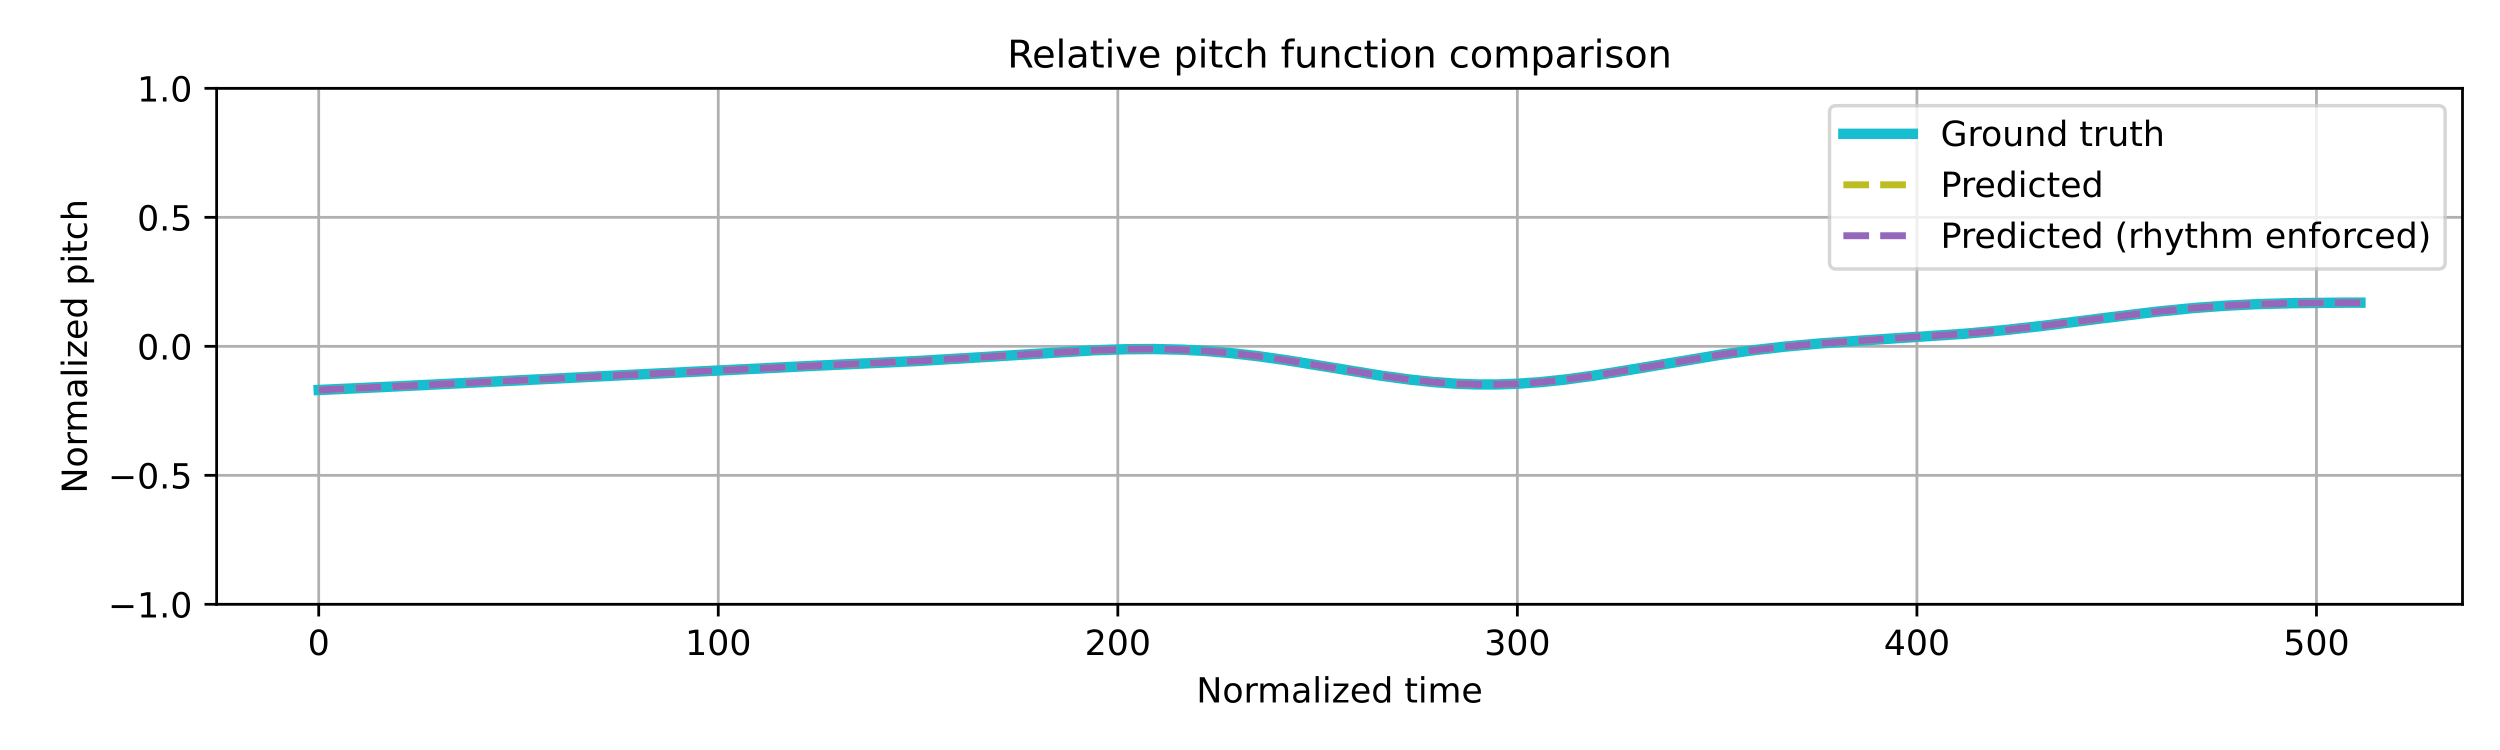
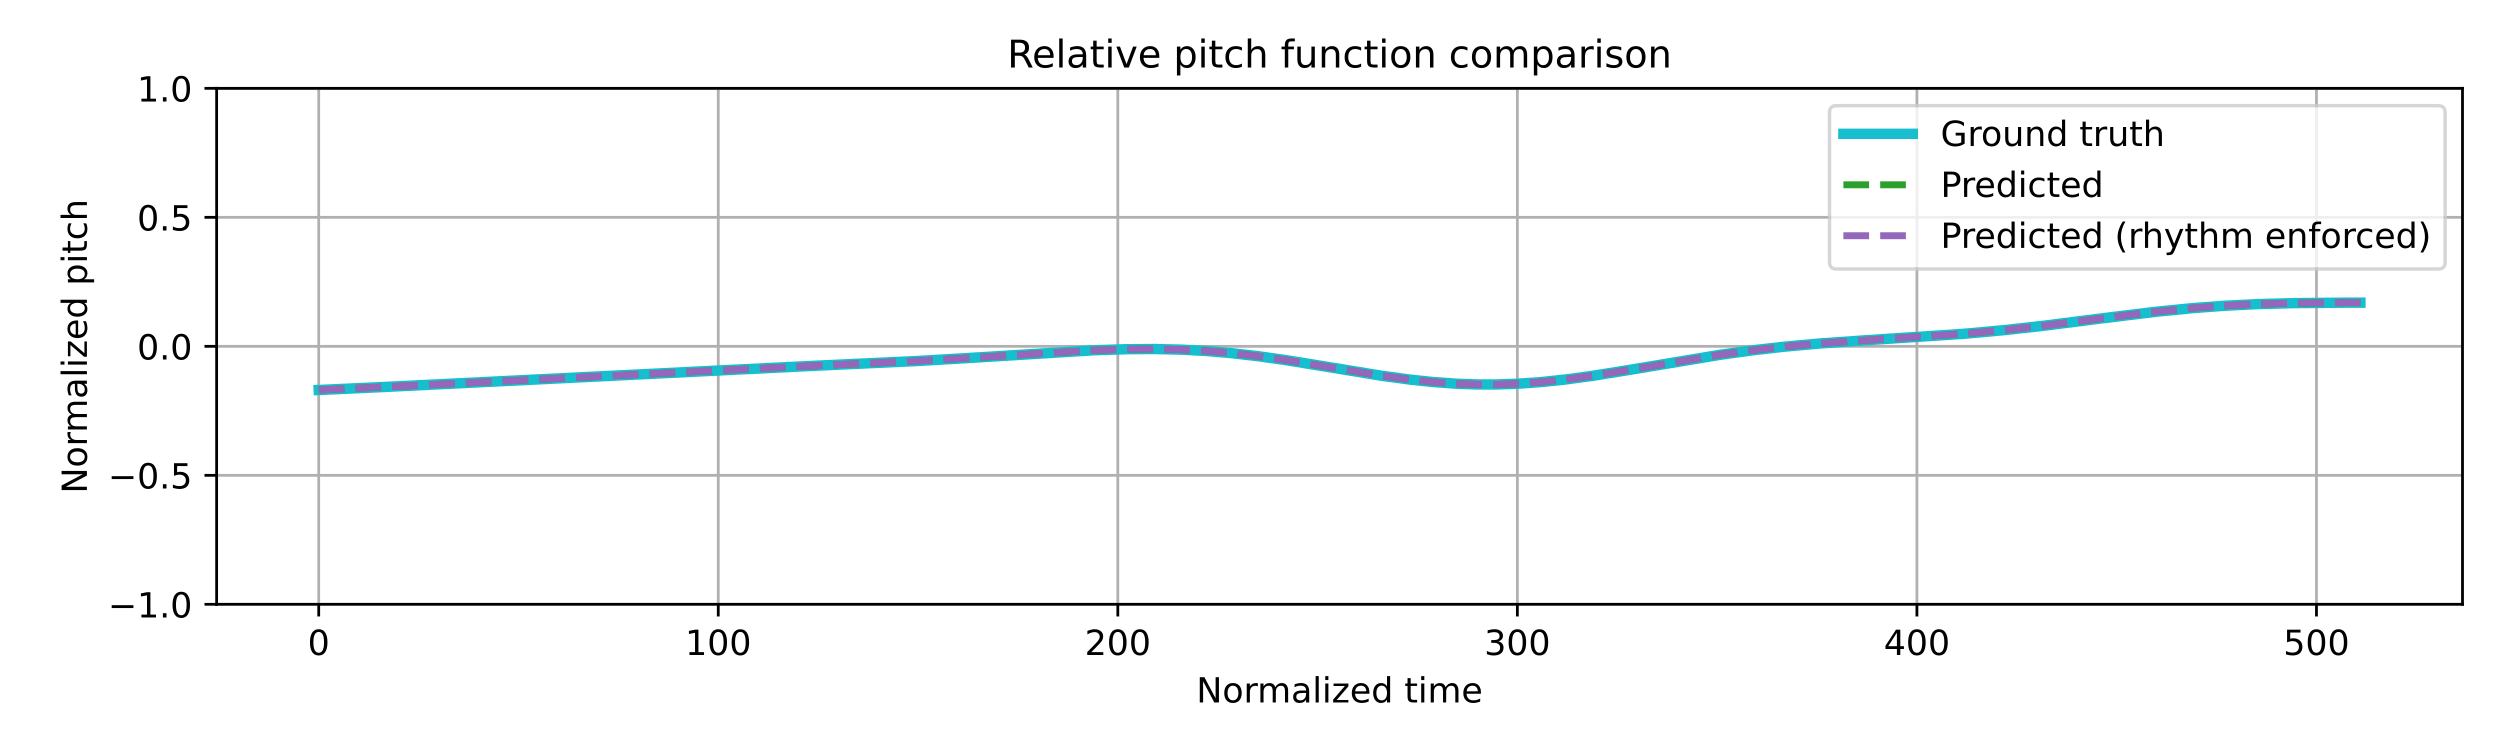
<svg xmlns="http://www.w3.org/2000/svg" xmlns:xlink="http://www.w3.org/1999/xlink" width="720pt" height="216pt" viewBox="0 0 720 216" version="1.1">
  <defs>
    <style type="text/css">*{stroke-linejoin: round; stroke-linecap: butt}</style>
  </defs>
  <g id="figure_1">
    <g id="patch_1">
      <path d="M 0 216  L 720 216  L 720 0  L 0 0  z " style="fill: #ffffff" />
    </g>
    <g id="axes_1">
      <g id="patch_2">
        <path d="M 62.39 174.04  L 709.2 174.04  L 709.2 25.44  L 62.39 25.44  z " style="fill: #ffffff" />
      </g>
      <g id="matplotlib.axis_1">
        <g id="xtick_1">
          <g id="line2d_1">
-             <path d="M 91.79 174.04  L 91.79 25.44  " clip-path="url(#p60a494b800)" style="fill: none; stroke: #b0b0b0; stroke-width: 0.8; stroke-linecap: square" />
+             <path d="M 91.79 174.04  L 91.79 25.44  " clip-path="url(#p3f5e1db280)" style="fill: none; stroke: #b0b0b0; stroke-width: 0.8; stroke-linecap: square" />
          </g>
          <g id="line2d_2">
            <defs>
-               <path id="meb629c70c3" d="M 0 0  L 0 3.5  " style="stroke: #000000; stroke-width: 0.8" />
-             </defs>
-             <g>
-               <use xlink:href="#meb629c70c3" x="91.79" y="174.04" style="stroke: #000000; stroke-width: 0.8" />
+               <path id="mda4a60f6e6" d="M 0 0  L 0 3.5  " style="stroke: #000000; stroke-width: 0.8" />
+             </defs>
+             <g>
+               <use xlink:href="#mda4a60f6e6" x="91.79" y="174.04" style="stroke: #000000; stroke-width: 0.8" />
            </g>
          </g>
          <g id="text_1">
            <g transform="translate(88.60921 188.6384) scale(0.1 -0.1)">
              <defs>
                <path id="DejaVuSans-30" d="M 2034 4250  Q 1547 4250 1301 3770  Q 1056 3291 1056 2328  Q 1056 1369 1301 889  Q 1547 409 2034 409  Q 2525 409 2770 889  Q 3016 1369 3016 2328  Q 3016 3291 2770 3770  Q 2525 4250 2034 4250  z M 2034 4750  Q 2819 4750 3233 4129  Q 3647 3509 3647 2328  Q 3647 1150 3233 529  Q 2819 -91 2034 -91  Q 1250 -91 836 529  Q 422 1150 422 2328  Q 422 3509 836 4129  Q 1250 4750 2034 4750  z " transform="scale(0.015625)" />
              </defs>
              <use xlink:href="#DejaVuSans-30" />
            </g>
          </g>
        </g>
        <g id="xtick_2">
          <g id="line2d_3">
-             <path d="M 206.861 174.04  L 206.861 25.44  " clip-path="url(#p60a494b800)" style="fill: none; stroke: #b0b0b0; stroke-width: 0.8; stroke-linecap: square" />
+             <path d="M 206.861 174.04  L 206.861 25.44  " clip-path="url(#p3f5e1db280)" style="fill: none; stroke: #b0b0b0; stroke-width: 0.8; stroke-linecap: square" />
          </g>
          <g id="line2d_4">
            <g>
-               <use xlink:href="#meb629c70c3" x="206.861" y="174.04" style="stroke: #000000; stroke-width: 0.8" />
+               <use xlink:href="#mda4a60f6e6" x="206.861" y="174.04" style="stroke: #000000; stroke-width: 0.8" />
            </g>
          </g>
          <g id="text_2">
            <g transform="translate(197.317 188.6384) scale(0.1 -0.1)">
              <defs>
                <path id="DejaVuSans-31" d="M 794 531  L 1825 531  L 1825 4091  L 703 3866  L 703 4441  L 1819 4666  L 2450 4666  L 2450 531  L 3481 531  L 3481 0  L 794 0  L 794 531  z " transform="scale(0.015625)" />
              </defs>
              <use xlink:href="#DejaVuSans-31" />
              <use xlink:href="#DejaVuSans-30" transform="translate(63.62305 0)" />
              <use xlink:href="#DejaVuSans-30" transform="translate(127.2461 0)" />
            </g>
          </g>
        </g>
        <g id="xtick_3">
          <g id="line2d_5">
-             <path d="M 321.931 174.04  L 321.931 25.44  " clip-path="url(#p60a494b800)" style="fill: none; stroke: #b0b0b0; stroke-width: 0.8; stroke-linecap: square" />
+             <path d="M 321.931 174.04  L 321.931 25.44  " clip-path="url(#p3f5e1db280)" style="fill: none; stroke: #b0b0b0; stroke-width: 0.8; stroke-linecap: square" />
          </g>
          <g id="line2d_6">
            <g>
-               <use xlink:href="#meb629c70c3" x="321.931" y="174.04" style="stroke: #000000; stroke-width: 0.8" />
+               <use xlink:href="#mda4a60f6e6" x="321.931" y="174.04" style="stroke: #000000; stroke-width: 0.8" />
            </g>
          </g>
          <g id="text_3">
            <g transform="translate(312.3872 188.6384) scale(0.1 -0.1)">
              <defs>
                <path id="DejaVuSans-32" d="M 1228 531  L 3431 531  L 3431 0  L 469 0  L 469 531  Q 828 903 1448 1529  Q 2069 2156 2228 2338  Q 2531 2678 2651 2914  Q 2772 3150 2772 3378  Q 2772 3750 2511 3984  Q 2250 4219 1831 4219  Q 1534 4219 1204 4116  Q 875 4013 500 3803  L 500 4441  Q 881 4594 1212 4672  Q 1544 4750 1819 4750  Q 2544 4750 2975 4387  Q 3406 4025 3406 3419  Q 3406 3131 3298 2873  Q 3191 2616 2906 2266  Q 2828 2175 2409 1742  Q 1991 1309 1228 531  z " transform="scale(0.015625)" />
              </defs>
              <use xlink:href="#DejaVuSans-32" />
              <use xlink:href="#DejaVuSans-30" transform="translate(63.62305 0)" />
              <use xlink:href="#DejaVuSans-30" transform="translate(127.2461 0)" />
            </g>
          </g>
        </g>
        <g id="xtick_4">
          <g id="line2d_7">
-             <path d="M 437.001 174.04  L 437.001 25.44  " clip-path="url(#p60a494b800)" style="fill: none; stroke: #b0b0b0; stroke-width: 0.8; stroke-linecap: square" />
+             <path d="M 437.001 174.04  L 437.001 25.44  " clip-path="url(#p3f5e1db280)" style="fill: none; stroke: #b0b0b0; stroke-width: 0.8; stroke-linecap: square" />
          </g>
          <g id="line2d_8">
            <g>
-               <use xlink:href="#meb629c70c3" x="437.001" y="174.04" style="stroke: #000000; stroke-width: 0.8" />
+               <use xlink:href="#mda4a60f6e6" x="437.001" y="174.04" style="stroke: #000000; stroke-width: 0.8" />
            </g>
          </g>
          <g id="text_4">
            <g transform="translate(427.4575 188.6384) scale(0.1 -0.1)">
              <defs>
                <path id="DejaVuSans-33" d="M 2597 2516  Q 3050 2419 3304 2112  Q 3559 1806 3559 1356  Q 3559 666 3084 287  Q 2609 -91 1734 -91  Q 1441 -91 1130 -33  Q 819 25 488 141  L 488 750  Q 750 597 1062 519  Q 1375 441 1716 441  Q 2309 441 2620 675  Q 2931 909 2931 1356  Q 2931 1769 2642 2001  Q 2353 2234 1838 2234  L 1294 2234  L 1294 2753  L 1863 2753  Q 2328 2753 2575 2939  Q 2822 3125 2822 3475  Q 2822 3834 2567 4026  Q 2313 4219 1838 4219  Q 1578 4219 1281 4162  Q 984 4106 628 3988  L 628 4550  Q 988 4650 1302 4700  Q 1616 4750 1894 4750  Q 2613 4750 3031 4423  Q 3450 4097 3450 3541  Q 3450 3153 3228 2886  Q 3006 2619 2597 2516  z " transform="scale(0.015625)" />
              </defs>
              <use xlink:href="#DejaVuSans-33" />
              <use xlink:href="#DejaVuSans-30" transform="translate(63.62305 0)" />
              <use xlink:href="#DejaVuSans-30" transform="translate(127.2461 0)" />
            </g>
          </g>
        </g>
        <g id="xtick_5">
          <g id="line2d_9">
-             <path d="M 552.072 174.04  L 552.072 25.44  " clip-path="url(#p60a494b800)" style="fill: none; stroke: #b0b0b0; stroke-width: 0.8; stroke-linecap: square" />
+             <path d="M 552.072 174.04  L 552.072 25.44  " clip-path="url(#p3f5e1db280)" style="fill: none; stroke: #b0b0b0; stroke-width: 0.8; stroke-linecap: square" />
          </g>
          <g id="line2d_10">
            <g>
-               <use xlink:href="#meb629c70c3" x="552.072" y="174.04" style="stroke: #000000; stroke-width: 0.8" />
+               <use xlink:href="#mda4a60f6e6" x="552.072" y="174.04" style="stroke: #000000; stroke-width: 0.8" />
            </g>
          </g>
          <g id="text_5">
            <g transform="translate(542.5278 188.6384) scale(0.1 -0.1)">
              <defs>
                <path id="DejaVuSans-34" d="M 2419 4116  L 825 1625  L 2419 1625  L 2419 4116  z M 2253 4666  L 3047 4666  L 3047 1625  L 3713 1625  L 3713 1100  L 3047 1100  L 3047 0  L 2419 0  L 2419 1100  L 313 1100  L 313 1709  L 2253 4666  z " transform="scale(0.015625)" />
              </defs>
              <use xlink:href="#DejaVuSans-34" />
              <use xlink:href="#DejaVuSans-30" transform="translate(63.62305 0)" />
              <use xlink:href="#DejaVuSans-30" transform="translate(127.2461 0)" />
            </g>
          </g>
        </g>
        <g id="xtick_6">
          <g id="line2d_11">
-             <path d="M 667.142 174.04  L 667.142 25.44  " clip-path="url(#p60a494b800)" style="fill: none; stroke: #b0b0b0; stroke-width: 0.8; stroke-linecap: square" />
+             <path d="M 667.142 174.04  L 667.142 25.44  " clip-path="url(#p3f5e1db280)" style="fill: none; stroke: #b0b0b0; stroke-width: 0.8; stroke-linecap: square" />
          </g>
          <g id="line2d_12">
            <g>
-               <use xlink:href="#meb629c70c3" x="667.142" y="174.04" style="stroke: #000000; stroke-width: 0.8" />
+               <use xlink:href="#mda4a60f6e6" x="667.142" y="174.04" style="stroke: #000000; stroke-width: 0.8" />
            </g>
          </g>
          <g id="text_6">
            <g transform="translate(657.5981 188.6384) scale(0.1 -0.1)">
              <defs>
                <path id="DejaVuSans-35" d="M 691 4666  L 3169 4666  L 3169 4134  L 1269 4134  L 1269 2991  Q 1406 3038 1543 3061  Q 1681 3084 1819 3084  Q 2600 3084 3056 2656  Q 3513 2228 3513 1497  Q 3513 744 3044 326  Q 2575 -91 1722 -91  Q 1428 -91 1123 -41  Q 819 9 494 109  L 494 744  Q 775 591 1075 516  Q 1375 441 1709 441  Q 2250 441 2565 725  Q 2881 1009 2881 1497  Q 2881 1984 2565 2268  Q 2250 2553 1709 2553  Q 1456 2553 1204 2497  Q 953 2441 691 2322  L 691 4666  z " transform="scale(0.015625)" />
              </defs>
              <use xlink:href="#DejaVuSans-35" />
              <use xlink:href="#DejaVuSans-30" transform="translate(63.62305 0)" />
              <use xlink:href="#DejaVuSans-30" transform="translate(127.2461 0)" />
            </g>
          </g>
        </g>
        <g id="text_7">
          <g transform="translate(344.5544 202.3166) scale(0.1 -0.1)">
            <defs>
              <path id="DejaVuSans-4e" d="M 628 4666  L 1478 4666  L 3547 763  L 3547 4666  L 4159 4666  L 4159 0  L 3309 0  L 1241 3903  L 1241 0  L 628 0  L 628 4666  z " transform="scale(0.015625)" />
              <path id="DejaVuSans-6f" d="M 1959 3097  Q 1497 3097 1228 2736  Q 959 2375 959 1747  Q 959 1119 1226 758  Q 1494 397 1959 397  Q 2419 397 2687 759  Q 2956 1122 2956 1747  Q 2956 2369 2687 2733  Q 2419 3097 1959 3097  z M 1959 3584  Q 2709 3584 3137 3096  Q 3566 2609 3566 1747  Q 3566 888 3137 398  Q 2709 -91 1959 -91  Q 1206 -91 779 398  Q 353 888 353 1747  Q 353 2609 779 3096  Q 1206 3584 1959 3584  z " transform="scale(0.015625)" />
              <path id="DejaVuSans-72" d="M 2631 2963  Q 2534 3019 2420 3045  Q 2306 3072 2169 3072  Q 1681 3072 1420 2755  Q 1159 2438 1159 1844  L 1159 0  L 581 0  L 581 3500  L 1159 3500  L 1159 2956  Q 1341 3275 1631 3429  Q 1922 3584 2338 3584  Q 2397 3584 2469 3576  Q 2541 3569 2628 3553  L 2631 2963  z " transform="scale(0.015625)" />
              <path id="DejaVuSans-6d" d="M 3328 2828  Q 3544 3216 3844 3400  Q 4144 3584 4550 3584  Q 5097 3584 5394 3201  Q 5691 2819 5691 2113  L 5691 0  L 5113 0  L 5113 2094  Q 5113 2597 4934 2840  Q 4756 3084 4391 3084  Q 3944 3084 3684 2787  Q 3425 2491 3425 1978  L 3425 0  L 2847 0  L 2847 2094  Q 2847 2600 2669 2842  Q 2491 3084 2119 3084  Q 1678 3084 1418 2786  Q 1159 2488 1159 1978  L 1159 0  L 581 0  L 581 3500  L 1159 3500  L 1159 2956  Q 1356 3278 1631 3431  Q 1906 3584 2284 3584  Q 2666 3584 2933 3390  Q 3200 3197 3328 2828  z " transform="scale(0.015625)" />
              <path id="DejaVuSans-61" d="M 2194 1759  Q 1497 1759 1228 1600  Q 959 1441 959 1056  Q 959 750 1161 570  Q 1363 391 1709 391  Q 2188 391 2477 730  Q 2766 1069 2766 1631  L 2766 1759  L 2194 1759  z M 3341 1997  L 3341 0  L 2766 0  L 2766 531  Q 2569 213 2275 61  Q 1981 -91 1556 -91  Q 1019 -91 701 211  Q 384 513 384 1019  Q 384 1609 779 1909  Q 1175 2209 1959 2209  L 2766 2209  L 2766 2266  Q 2766 2663 2505 2880  Q 2244 3097 1772 3097  Q 1472 3097 1187 3025  Q 903 2953 641 2809  L 641 3341  Q 956 3463 1253 3523  Q 1550 3584 1831 3584  Q 2591 3584 2966 3190  Q 3341 2797 3341 1997  z " transform="scale(0.015625)" />
              <path id="DejaVuSans-6c" d="M 603 4863  L 1178 4863  L 1178 0  L 603 0  L 603 4863  z " transform="scale(0.015625)" />
              <path id="DejaVuSans-69" d="M 603 3500  L 1178 3500  L 1178 0  L 603 0  L 603 3500  z M 603 4863  L 1178 4863  L 1178 4134  L 603 4134  L 603 4863  z " transform="scale(0.015625)" />
              <path id="DejaVuSans-7a" d="M 353 3500  L 3084 3500  L 3084 2975  L 922 459  L 3084 459  L 3084 0  L 275 0  L 275 525  L 2438 3041  L 353 3041  L 353 3500  z " transform="scale(0.015625)" />
              <path id="DejaVuSans-65" d="M 3597 1894  L 3597 1613  L 953 1613  Q 991 1019 1311 708  Q 1631 397 2203 397  Q 2534 397 2845 478  Q 3156 559 3463 722  L 3463 178  Q 3153 47 2828 -22  Q 2503 -91 2169 -91  Q 1331 -91 842 396  Q 353 884 353 1716  Q 353 2575 817 3079  Q 1281 3584 2069 3584  Q 2775 3584 3186 3129  Q 3597 2675 3597 1894  z M 3022 2063  Q 3016 2534 2758 2815  Q 2500 3097 2075 3097  Q 1594 3097 1305 2825  Q 1016 2553 972 2059  L 3022 2063  z " transform="scale(0.015625)" />
              <path id="DejaVuSans-64" d="M 2906 2969  L 2906 4863  L 3481 4863  L 3481 0  L 2906 0  L 2906 525  Q 2725 213 2448 61  Q 2172 -91 1784 -91  Q 1150 -91 751 415  Q 353 922 353 1747  Q 353 2572 751 3078  Q 1150 3584 1784 3584  Q 2172 3584 2448 3432  Q 2725 3281 2906 2969  z M 947 1747  Q 947 1113 1208 752  Q 1469 391 1925 391  Q 2381 391 2643 752  Q 2906 1113 2906 1747  Q 2906 2381 2643 2742  Q 2381 3103 1925 3103  Q 1469 3103 1208 2742  Q 947 2381 947 1747  z " transform="scale(0.015625)" />
              <path id="DejaVuSans-20" transform="scale(0.015625)" />
              <path id="DejaVuSans-74" d="M 1172 4494  L 1172 3500  L 2356 3500  L 2356 3053  L 1172 3053  L 1172 1153  Q 1172 725 1289 603  Q 1406 481 1766 481  L 2356 481  L 2356 0  L 1766 0  Q 1100 0 847 248  Q 594 497 594 1153  L 594 3053  L 172 3053  L 172 3500  L 594 3500  L 594 4494  L 1172 4494  z " transform="scale(0.015625)" />
            </defs>
            <use xlink:href="#DejaVuSans-4e" />
            <use xlink:href="#DejaVuSans-6f" transform="translate(74.80469 0)" />
            <use xlink:href="#DejaVuSans-72" transform="translate(135.9863 0)" />
            <use xlink:href="#DejaVuSans-6d" transform="translate(175.3496 0)" />
            <use xlink:href="#DejaVuSans-61" transform="translate(272.7617 0)" />
            <use xlink:href="#DejaVuSans-6c" transform="translate(334.041 0)" />
            <use xlink:href="#DejaVuSans-69" transform="translate(361.8242 0)" />
            <use xlink:href="#DejaVuSans-7a" transform="translate(389.6074 0)" />
            <use xlink:href="#DejaVuSans-65" transform="translate(442.0977 0)" />
            <use xlink:href="#DejaVuSans-64" transform="translate(503.6211 0)" />
            <use xlink:href="#DejaVuSans-20" transform="translate(567.0977 0)" />
            <use xlink:href="#DejaVuSans-74" transform="translate(598.8848 0)" />
            <use xlink:href="#DejaVuSans-69" transform="translate(638.0938 0)" />
            <use xlink:href="#DejaVuSans-6d" transform="translate(665.877 0)" />
            <use xlink:href="#DejaVuSans-65" transform="translate(763.2891 0)" />
          </g>
        </g>
      </g>
      <g id="matplotlib.axis_2">
        <g id="ytick_1">
          <g id="line2d_13">
-             <path d="M 62.39 174.04  L 709.2 174.04  " clip-path="url(#p60a494b800)" style="fill: none; stroke: #b0b0b0; stroke-width: 0.8; stroke-linecap: square" />
+             <path d="M 62.39 174.04  L 709.2 174.04  " clip-path="url(#p3f5e1db280)" style="fill: none; stroke: #b0b0b0; stroke-width: 0.8; stroke-linecap: square" />
          </g>
          <g id="line2d_14">
            <defs>
-               <path id="m3451cafa6b" d="M 0 0  L -3.5 0  " style="stroke: #000000; stroke-width: 0.8" />
-             </defs>
-             <g>
-               <use xlink:href="#m3451cafa6b" x="62.39" y="174.04" style="stroke: #000000; stroke-width: 0.8" />
+               <path id="m94cd88dad1" d="M 0 0  L -3.5 0  " style="stroke: #000000; stroke-width: 0.8" />
+             </defs>
+             <g>
+               <use xlink:href="#m94cd88dad1" x="62.39" y="174.04" style="stroke: #000000; stroke-width: 0.8" />
            </g>
          </g>
          <g id="text_8">
            <g transform="translate(31.10719 177.8392) scale(0.1 -0.1)">
              <defs>
                <path id="DejaVuSans-2212" d="M 678 2272  L 4684 2272  L 4684 1741  L 678 1741  L 678 2272  z " transform="scale(0.015625)" />
                <path id="DejaVuSans-2e" d="M 684 794  L 1344 794  L 1344 0  L 684 0  L 684 794  z " transform="scale(0.015625)" />
              </defs>
              <use xlink:href="#DejaVuSans-2212" />
              <use xlink:href="#DejaVuSans-31" transform="translate(83.78906 0)" />
              <use xlink:href="#DejaVuSans-2e" transform="translate(147.4121 0)" />
              <use xlink:href="#DejaVuSans-30" transform="translate(179.1992 0)" />
            </g>
          </g>
        </g>
        <g id="ytick_2">
          <g id="line2d_15">
-             <path d="M 62.39 136.89  L 709.2 136.89  " clip-path="url(#p60a494b800)" style="fill: none; stroke: #b0b0b0; stroke-width: 0.8; stroke-linecap: square" />
+             <path d="M 62.39 136.89  L 709.2 136.89  " clip-path="url(#p3f5e1db280)" style="fill: none; stroke: #b0b0b0; stroke-width: 0.8; stroke-linecap: square" />
          </g>
          <g id="line2d_16">
            <g>
-               <use xlink:href="#m3451cafa6b" x="62.39" y="136.89" style="stroke: #000000; stroke-width: 0.8" />
+               <use xlink:href="#m94cd88dad1" x="62.39" y="136.89" style="stroke: #000000; stroke-width: 0.8" />
            </g>
          </g>
          <g id="text_9">
            <g transform="translate(31.10719 140.6892) scale(0.1 -0.1)">
              <use xlink:href="#DejaVuSans-2212" />
              <use xlink:href="#DejaVuSans-30" transform="translate(83.78906 0)" />
              <use xlink:href="#DejaVuSans-2e" transform="translate(147.4121 0)" />
              <use xlink:href="#DejaVuSans-35" transform="translate(179.1992 0)" />
            </g>
          </g>
        </g>
        <g id="ytick_3">
          <g id="line2d_17">
-             <path d="M 62.39 99.74  L 709.2 99.74  " clip-path="url(#p60a494b800)" style="fill: none; stroke: #b0b0b0; stroke-width: 0.8; stroke-linecap: square" />
+             <path d="M 62.39 99.74  L 709.2 99.74  " clip-path="url(#p3f5e1db280)" style="fill: none; stroke: #b0b0b0; stroke-width: 0.8; stroke-linecap: square" />
          </g>
          <g id="line2d_18">
            <g>
-               <use xlink:href="#m3451cafa6b" x="62.39" y="99.74" style="stroke: #000000; stroke-width: 0.8" />
+               <use xlink:href="#m94cd88dad1" x="62.39" y="99.74" style="stroke: #000000; stroke-width: 0.8" />
            </g>
          </g>
          <g id="text_10">
            <g transform="translate(39.48687 103.5392) scale(0.1 -0.1)">
              <use xlink:href="#DejaVuSans-30" />
              <use xlink:href="#DejaVuSans-2e" transform="translate(63.62305 0)" />
              <use xlink:href="#DejaVuSans-30" transform="translate(95.41016 0)" />
            </g>
          </g>
        </g>
        <g id="ytick_4">
          <g id="line2d_19">
-             <path d="M 62.39 62.59  L 709.2 62.59  " clip-path="url(#p60a494b800)" style="fill: none; stroke: #b0b0b0; stroke-width: 0.8; stroke-linecap: square" />
+             <path d="M 62.39 62.59  L 709.2 62.59  " clip-path="url(#p3f5e1db280)" style="fill: none; stroke: #b0b0b0; stroke-width: 0.8; stroke-linecap: square" />
          </g>
          <g id="line2d_20">
            <g>
-               <use xlink:href="#m3451cafa6b" x="62.39" y="62.59" style="stroke: #000000; stroke-width: 0.8" />
+               <use xlink:href="#m94cd88dad1" x="62.39" y="62.59" style="stroke: #000000; stroke-width: 0.8" />
            </g>
          </g>
          <g id="text_11">
            <g transform="translate(39.48687 66.38922) scale(0.1 -0.1)">
              <use xlink:href="#DejaVuSans-30" />
              <use xlink:href="#DejaVuSans-2e" transform="translate(63.62305 0)" />
              <use xlink:href="#DejaVuSans-35" transform="translate(95.41016 0)" />
            </g>
          </g>
        </g>
        <g id="ytick_5">
          <g id="line2d_21">
-             <path d="M 62.39 25.44  L 709.2 25.44  " clip-path="url(#p60a494b800)" style="fill: none; stroke: #b0b0b0; stroke-width: 0.8; stroke-linecap: square" />
+             <path d="M 62.39 25.44  L 709.2 25.44  " clip-path="url(#p3f5e1db280)" style="fill: none; stroke: #b0b0b0; stroke-width: 0.8; stroke-linecap: square" />
          </g>
          <g id="line2d_22">
            <g>
-               <use xlink:href="#m3451cafa6b" x="62.39" y="25.44" style="stroke: #000000; stroke-width: 0.8" />
+               <use xlink:href="#m94cd88dad1" x="62.39" y="25.44" style="stroke: #000000; stroke-width: 0.8" />
            </g>
          </g>
          <g id="text_12">
            <g transform="translate(39.48687 29.23922) scale(0.1 -0.1)">
              <use xlink:href="#DejaVuSans-31" />
              <use xlink:href="#DejaVuSans-2e" transform="translate(63.62305 0)" />
              <use xlink:href="#DejaVuSans-30" transform="translate(95.41016 0)" />
            </g>
          </g>
        </g>
        <g id="text_13">
          <g transform="translate(25.0275 142.1259) rotate(-90) scale(0.1 -0.1)">
            <defs>
              <path id="DejaVuSans-70" d="M 1159 525  L 1159 -1331  L 581 -1331  L 581 3500  L 1159 3500  L 1159 2969  Q 1341 3281 1617 3432  Q 1894 3584 2278 3584  Q 2916 3584 3314 3078  Q 3713 2572 3713 1747  Q 3713 922 3314 415  Q 2916 -91 2278 -91  Q 1894 -91 1617 61  Q 1341 213 1159 525  z M 3116 1747  Q 3116 2381 2855 2742  Q 2594 3103 2138 3103  Q 1681 3103 1420 2742  Q 1159 2381 1159 1747  Q 1159 1113 1420 752  Q 1681 391 2138 391  Q 2594 391 2855 752  Q 3116 1113 3116 1747  z " transform="scale(0.015625)" />
              <path id="DejaVuSans-63" d="M 3122 3366  L 3122 2828  Q 2878 2963 2633 3030  Q 2388 3097 2138 3097  Q 1578 3097 1268 2742  Q 959 2388 959 1747  Q 959 1106 1268 751  Q 1578 397 2138 397  Q 2388 397 2633 464  Q 2878 531 3122 666  L 3122 134  Q 2881 22 2623 -34  Q 2366 -91 2075 -91  Q 1284 -91 818 406  Q 353 903 353 1747  Q 353 2603 823 3093  Q 1294 3584 2113 3584  Q 2378 3584 2631 3529  Q 2884 3475 3122 3366  z " transform="scale(0.015625)" />
              <path id="DejaVuSans-68" d="M 3513 2113  L 3513 0  L 2938 0  L 2938 2094  Q 2938 2591 2744 2837  Q 2550 3084 2163 3084  Q 1697 3084 1428 2787  Q 1159 2491 1159 1978  L 1159 0  L 581 0  L 581 4863  L 1159 4863  L 1159 2956  Q 1366 3272 1645 3428  Q 1925 3584 2291 3584  Q 2894 3584 3203 3211  Q 3513 2838 3513 2113  z " transform="scale(0.015625)" />
            </defs>
            <use xlink:href="#DejaVuSans-4e" />
            <use xlink:href="#DejaVuSans-6f" transform="translate(74.80469 0)" />
            <use xlink:href="#DejaVuSans-72" transform="translate(135.9863 0)" />
            <use xlink:href="#DejaVuSans-6d" transform="translate(175.3496 0)" />
            <use xlink:href="#DejaVuSans-61" transform="translate(272.7617 0)" />
            <use xlink:href="#DejaVuSans-6c" transform="translate(334.041 0)" />
            <use xlink:href="#DejaVuSans-69" transform="translate(361.8242 0)" />
            <use xlink:href="#DejaVuSans-7a" transform="translate(389.6074 0)" />
            <use xlink:href="#DejaVuSans-65" transform="translate(442.0977 0)" />
            <use xlink:href="#DejaVuSans-64" transform="translate(503.6211 0)" />
            <use xlink:href="#DejaVuSans-20" transform="translate(567.0977 0)" />
            <use xlink:href="#DejaVuSans-70" transform="translate(598.8848 0)" />
            <use xlink:href="#DejaVuSans-69" transform="translate(662.3613 0)" />
            <use xlink:href="#DejaVuSans-74" transform="translate(690.1445 0)" />
            <use xlink:href="#DejaVuSans-63" transform="translate(729.3535 0)" />
            <use xlink:href="#DejaVuSans-68" transform="translate(784.334 0)" />
          </g>
        </g>
      </g>
      <g id="line2d_23">
-         <path d="M 91.79 112.316  L 112.503 111.362  L 233.327 105.404  L 264.396 103.962  L 282.807 102.87  L 315.027 100.884  L 324.232 100.578  L 332.287 100.519  L 340.342 100.703  L 347.246 101.075  L 354.151 101.651  L 362.206 102.566  L 370.261 103.702  L 381.768 105.574  L 397.877 108.211  L 405.932 109.31  L 412.837 110.039  L 419.741 110.524  L 425.494 110.721  L 431.248 110.719  L 437.001 110.519  L 443.905 110.032  L 450.81 109.304  L 458.865 108.209  L 469.221 106.541  L 495.687 102.136  L 504.893 100.873  L 514.098 99.826  L 524.455 98.894  L 537.112 98.012  L 565.88 96.113  L 577.387 95.061  L 588.894 93.777  L 606.155 91.586  L 621.114 89.767  L 631.47 88.741  L 640.676 88.057  L 649.881 87.597  L 660.238 87.31  L 674.046 87.177  L 679.8 87.164  L 679.8 87.164  " clip-path="url(#p60a494b800)" style="fill: none; stroke: #17becf; stroke-width: 3; stroke-linecap: square" />
+         <path d="M 91.79 112.316  L 112.503 111.362  L 233.327 105.404  L 264.396 103.962  L 282.807 102.87  L 315.027 100.884  L 324.232 100.578  L 332.287 100.519  L 340.342 100.703  L 347.246 101.075  L 354.151 101.651  L 362.206 102.566  L 370.261 103.702  L 381.768 105.574  L 397.877 108.211  L 405.932 109.31  L 412.837 110.039  L 419.741 110.524  L 425.494 110.721  L 431.248 110.719  L 437.001 110.519  L 443.905 110.032  L 450.81 109.304  L 458.865 108.209  L 469.221 106.541  L 495.687 102.136  L 504.893 100.873  L 514.098 99.826  L 524.455 98.894  L 537.112 98.012  L 565.88 96.113  L 577.387 95.061  L 588.894 93.777  L 606.155 91.586  L 621.114 89.767  L 631.47 88.741  L 640.676 88.057  L 649.881 87.597  L 660.238 87.31  L 674.046 87.177  L 679.8 87.164  L 679.8 87.164  " clip-path="url(#p3f5e1db280)" style="fill: none; stroke: #17becf; stroke-width: 3; stroke-linecap: square" />
      </g>
      <g id="line2d_24">
-         <path d="M 91.79 112.316  L 112.503 111.362  L 233.327 105.404  L 264.396 103.962  L 282.807 102.87  L 315.027 100.884  L 324.232 100.578  L 332.287 100.519  L 340.342 100.703  L 347.246 101.075  L 354.151 101.651  L 362.206 102.566  L 370.261 103.702  L 381.768 105.574  L 397.877 108.211  L 405.932 109.31  L 412.837 110.039  L 419.741 110.524  L 425.494 110.721  L 431.248 110.719  L 437.001 110.519  L 443.905 110.032  L 450.81 109.304  L 458.865 108.209  L 469.221 106.541  L 495.687 102.136  L 504.893 100.873  L 514.098 99.826  L 524.455 98.894  L 537.112 98.012  L 565.88 96.113  L 577.387 95.061  L 588.894 93.777  L 606.155 91.586  L 621.114 89.767  L 631.47 88.741  L 640.676 88.057  L 649.881 87.597  L 660.238 87.31  L 674.046 87.177  L 679.8 87.164  L 679.8 87.164  " clip-path="url(#p60a494b800)" style="fill: none; stroke-dasharray: 7.4,3.2; stroke-dashoffset: 0; stroke: #bcbd22; stroke-width: 2" />
+         <path d="M 91.79 112.316  L 112.503 111.362  L 233.327 105.404  L 264.396 103.962  L 282.807 102.87  L 315.027 100.884  L 324.232 100.578  L 332.287 100.519  L 340.342 100.703  L 347.246 101.075  L 354.151 101.651  L 362.206 102.566  L 370.261 103.702  L 381.768 105.574  L 397.877 108.211  L 405.932 109.31  L 412.837 110.039  L 419.741 110.524  L 425.494 110.721  L 431.248 110.719  L 437.001 110.519  L 443.905 110.032  L 450.81 109.304  L 458.865 108.209  L 469.221 106.541  L 495.687 102.136  L 504.893 100.873  L 514.098 99.826  L 524.455 98.894  L 537.112 98.012  L 565.88 96.113  L 577.387 95.061  L 588.894 93.777  L 606.155 91.586  L 621.114 89.767  L 631.47 88.741  L 640.676 88.057  L 649.881 87.597  L 660.238 87.31  L 674.046 87.177  L 679.8 87.164  L 679.8 87.164  " clip-path="url(#p3f5e1db280)" style="fill: none; stroke-dasharray: 7.4,3.2; stroke-dashoffset: 0; stroke: #2ca02c; stroke-width: 2" />
      </g>
      <g id="line2d_25">
-         <path d="M 91.79 112.316  L 112.503 111.362  L 233.327 105.404  L 264.396 103.962  L 282.807 102.87  L 315.027 100.884  L 324.232 100.578  L 332.287 100.519  L 340.342 100.703  L 347.246 101.075  L 354.151 101.651  L 362.206 102.566  L 370.261 103.702  L 381.768 105.574  L 397.877 108.211  L 405.932 109.31  L 412.837 110.039  L 419.741 110.524  L 425.494 110.721  L 431.248 110.719  L 437.001 110.519  L 443.905 110.032  L 450.81 109.304  L 458.865 108.209  L 469.221 106.541  L 495.687 102.136  L 504.893 100.873  L 514.098 99.826  L 524.455 98.894  L 537.112 98.012  L 565.88 96.113  L 577.387 95.061  L 588.894 93.777  L 606.155 91.586  L 621.114 89.767  L 631.47 88.741  L 640.676 88.057  L 649.881 87.597  L 660.238 87.31  L 674.046 87.177  L 679.8 87.164  L 679.8 87.164  " clip-path="url(#p60a494b800)" style="fill: none; stroke-dasharray: 7.4,3.2; stroke-dashoffset: 0; stroke: #9467bd; stroke-width: 2" />
+         <path d="M 91.79 112.316  L 112.503 111.362  L 233.327 105.404  L 264.396 103.962  L 282.807 102.87  L 315.027 100.884  L 324.232 100.578  L 332.287 100.519  L 340.342 100.703  L 347.246 101.075  L 354.151 101.651  L 362.206 102.566  L 370.261 103.702  L 381.768 105.574  L 397.877 108.211  L 405.932 109.31  L 412.837 110.039  L 419.741 110.524  L 425.494 110.721  L 431.248 110.719  L 437.001 110.519  L 443.905 110.032  L 450.81 109.304  L 458.865 108.209  L 469.221 106.541  L 495.687 102.136  L 504.893 100.873  L 514.098 99.826  L 524.455 98.894  L 537.112 98.012  L 565.88 96.113  L 577.387 95.061  L 588.894 93.777  L 606.155 91.586  L 621.114 89.767  L 631.47 88.741  L 640.676 88.057  L 649.881 87.597  L 660.238 87.31  L 674.046 87.177  L 679.8 87.164  L 679.8 87.164  " clip-path="url(#p3f5e1db280)" style="fill: none; stroke-dasharray: 7.4,3.2; stroke-dashoffset: 0; stroke: #9467bd; stroke-width: 2" />
      </g>
      <g id="patch_3">
        <path d="M 62.39 174.04  L 62.39 25.44  " style="fill: none; stroke: #000000; stroke-width: 0.8; stroke-linejoin: miter; stroke-linecap: square" />
      </g>
      <g id="patch_4">
        <path d="M 709.2 174.04  L 709.2 25.44  " style="fill: none; stroke: #000000; stroke-width: 0.8; stroke-linejoin: miter; stroke-linecap: square" />
      </g>
      <g id="patch_5">
        <path d="M 62.39 174.04  L 709.2 174.04  " style="fill: none; stroke: #000000; stroke-width: 0.8; stroke-linejoin: miter; stroke-linecap: square" />
      </g>
      <g id="patch_6">
        <path d="M 62.39 25.44  L 709.2 25.44  " style="fill: none; stroke: #000000; stroke-width: 0.8; stroke-linejoin: miter; stroke-linecap: square" />
      </g>
      <g id="text_14">
        <g transform="translate(290.1045 19.44) scale(0.11 -0.11)">
          <defs>
            <path id="DejaVuSans-52" d="M 2841 2188  Q 3044 2119 3236 1894  Q 3428 1669 3622 1275  L 4263 0  L 3584 0  L 2988 1197  Q 2756 1666 2539 1819  Q 2322 1972 1947 1972  L 1259 1972  L 1259 0  L 628 0  L 628 4666  L 2053 4666  Q 2853 4666 3247 4331  Q 3641 3997 3641 3322  Q 3641 2881 3436 2590  Q 3231 2300 2841 2188  z M 1259 4147  L 1259 2491  L 2053 2491  Q 2509 2491 2742 2702  Q 2975 2913 2975 3322  Q 2975 3731 2742 3939  Q 2509 4147 2053 4147  L 1259 4147  z " transform="scale(0.015625)" />
            <path id="DejaVuSans-76" d="M 191 3500  L 800 3500  L 1894 563  L 2988 3500  L 3597 3500  L 2284 0  L 1503 0  L 191 3500  z " transform="scale(0.015625)" />
            <path id="DejaVuSans-66" d="M 2375 4863  L 2375 4384  L 1825 4384  Q 1516 4384 1395 4259  Q 1275 4134 1275 3809  L 1275 3500  L 2222 3500  L 2222 3053  L 1275 3053  L 1275 0  L 697 0  L 697 3053  L 147 3053  L 147 3500  L 697 3500  L 697 3744  Q 697 4328 969 4595  Q 1241 4863 1831 4863  L 2375 4863  z " transform="scale(0.015625)" />
            <path id="DejaVuSans-75" d="M 544 1381  L 544 3500  L 1119 3500  L 1119 1403  Q 1119 906 1312 657  Q 1506 409 1894 409  Q 2359 409 2629 706  Q 2900 1003 2900 1516  L 2900 3500  L 3475 3500  L 3475 0  L 2900 0  L 2900 538  Q 2691 219 2414 64  Q 2138 -91 1772 -91  Q 1169 -91 856 284  Q 544 659 544 1381  z M 1991 3584  L 1991 3584  z " transform="scale(0.015625)" />
            <path id="DejaVuSans-6e" d="M 3513 2113  L 3513 0  L 2938 0  L 2938 2094  Q 2938 2591 2744 2837  Q 2550 3084 2163 3084  Q 1697 3084 1428 2787  Q 1159 2491 1159 1978  L 1159 0  L 581 0  L 581 3500  L 1159 3500  L 1159 2956  Q 1366 3272 1645 3428  Q 1925 3584 2291 3584  Q 2894 3584 3203 3211  Q 3513 2838 3513 2113  z " transform="scale(0.015625)" />
            <path id="DejaVuSans-73" d="M 2834 3397  L 2834 2853  Q 2591 2978 2328 3040  Q 2066 3103 1784 3103  Q 1356 3103 1142 2972  Q 928 2841 928 2578  Q 928 2378 1081 2264  Q 1234 2150 1697 2047  L 1894 2003  Q 2506 1872 2764 1633  Q 3022 1394 3022 966  Q 3022 478 2636 193  Q 2250 -91 1575 -91  Q 1294 -91 989 -36  Q 684 19 347 128  L 347 722  Q 666 556 975 473  Q 1284 391 1588 391  Q 1994 391 2212 530  Q 2431 669 2431 922  Q 2431 1156 2273 1281  Q 2116 1406 1581 1522  L 1381 1569  Q 847 1681 609 1914  Q 372 2147 372 2553  Q 372 3047 722 3315  Q 1072 3584 1716 3584  Q 2034 3584 2315 3537  Q 2597 3491 2834 3397  z " transform="scale(0.015625)" />
          </defs>
          <use xlink:href="#DejaVuSans-52" />
          <use xlink:href="#DejaVuSans-65" transform="translate(64.98242 0)" />
          <use xlink:href="#DejaVuSans-6c" transform="translate(126.5059 0)" />
          <use xlink:href="#DejaVuSans-61" transform="translate(154.2891 0)" />
          <use xlink:href="#DejaVuSans-74" transform="translate(215.5684 0)" />
          <use xlink:href="#DejaVuSans-69" transform="translate(254.7773 0)" />
          <use xlink:href="#DejaVuSans-76" transform="translate(282.5605 0)" />
          <use xlink:href="#DejaVuSans-65" transform="translate(341.7402 0)" />
          <use xlink:href="#DejaVuSans-20" transform="translate(403.2637 0)" />
          <use xlink:href="#DejaVuSans-70" transform="translate(435.0508 0)" />
          <use xlink:href="#DejaVuSans-69" transform="translate(498.5273 0)" />
          <use xlink:href="#DejaVuSans-74" transform="translate(526.3105 0)" />
          <use xlink:href="#DejaVuSans-63" transform="translate(565.5195 0)" />
          <use xlink:href="#DejaVuSans-68" transform="translate(620.5 0)" />
          <use xlink:href="#DejaVuSans-20" transform="translate(683.8789 0)" />
          <use xlink:href="#DejaVuSans-66" transform="translate(715.666 0)" />
          <use xlink:href="#DejaVuSans-75" transform="translate(750.8711 0)" />
          <use xlink:href="#DejaVuSans-6e" transform="translate(814.25 0)" />
          <use xlink:href="#DejaVuSans-63" transform="translate(877.6289 0)" />
          <use xlink:href="#DejaVuSans-74" transform="translate(932.6094 0)" />
          <use xlink:href="#DejaVuSans-69" transform="translate(971.8184 0)" />
          <use xlink:href="#DejaVuSans-6f" transform="translate(999.6016 0)" />
          <use xlink:href="#DejaVuSans-6e" transform="translate(1060.783 0)" />
          <use xlink:href="#DejaVuSans-20" transform="translate(1124.162 0)" />
          <use xlink:href="#DejaVuSans-63" transform="translate(1155.949 0)" />
          <use xlink:href="#DejaVuSans-6f" transform="translate(1210.93 0)" />
          <use xlink:href="#DejaVuSans-6d" transform="translate(1272.111 0)" />
          <use xlink:href="#DejaVuSans-70" transform="translate(1369.523 0)" />
          <use xlink:href="#DejaVuSans-61" transform="translate(1433 0)" />
          <use xlink:href="#DejaVuSans-72" transform="translate(1494.279 0)" />
          <use xlink:href="#DejaVuSans-69" transform="translate(1535.393 0)" />
          <use xlink:href="#DejaVuSans-73" transform="translate(1563.176 0)" />
          <use xlink:href="#DejaVuSans-6f" transform="translate(1615.275 0)" />
          <use xlink:href="#DejaVuSans-6e" transform="translate(1676.457 0)" />
        </g>
      </g>
      <g id="legend_1">
        <g id="patch_7">
          <path d="M 528.894 77.474  L 702.2 77.474  Q 704.2 77.474 704.2 75.474  L 704.2 32.44  Q 704.2 30.44 702.2 30.44  L 528.894 30.44  Q 526.894 30.44 526.894 32.44  L 526.894 75.474  Q 526.894 77.474 528.894 77.474  z " style="fill: #ffffff; opacity: 0.8; stroke: #cccccc; stroke-linejoin: miter" />
        </g>
        <g id="line2d_26">
          <path d="M 530.894 38.538  L 540.894 38.538  L 550.894 38.538  " style="fill: none; stroke: #17becf; stroke-width: 3; stroke-linecap: square" />
        </g>
        <g id="text_15">
          <g transform="translate(558.8937 42.03844) scale(0.1 -0.1)">
            <defs>
              <path id="DejaVuSans-47" d="M 3809 666  L 3809 1919  L 2778 1919  L 2778 2438  L 4434 2438  L 4434 434  Q 4069 175 3628 42  Q 3188 -91 2688 -91  Q 1594 -91 976 548  Q 359 1188 359 2328  Q 359 3472 976 4111  Q 1594 4750 2688 4750  Q 3144 4750 3555 4637  Q 3966 4525 4313 4306  L 4313 3634  Q 3963 3931 3569 4081  Q 3175 4231 2741 4231  Q 1884 4231 1454 3753  Q 1025 3275 1025 2328  Q 1025 1384 1454 906  Q 1884 428 2741 428  Q 3075 428 3337 486  Q 3600 544 3809 666  z " transform="scale(0.015625)" />
            </defs>
            <use xlink:href="#DejaVuSans-47" />
            <use xlink:href="#DejaVuSans-72" transform="translate(77.49023 0)" />
            <use xlink:href="#DejaVuSans-6f" transform="translate(116.3535 0)" />
            <use xlink:href="#DejaVuSans-75" transform="translate(177.5352 0)" />
            <use xlink:href="#DejaVuSans-6e" transform="translate(240.9141 0)" />
            <use xlink:href="#DejaVuSans-64" transform="translate(304.293 0)" />
            <use xlink:href="#DejaVuSans-20" transform="translate(367.7695 0)" />
            <use xlink:href="#DejaVuSans-74" transform="translate(399.5566 0)" />
            <use xlink:href="#DejaVuSans-72" transform="translate(438.7656 0)" />
            <use xlink:href="#DejaVuSans-75" transform="translate(479.8789 0)" />
            <use xlink:href="#DejaVuSans-74" transform="translate(543.2578 0)" />
            <use xlink:href="#DejaVuSans-68" transform="translate(582.4668 0)" />
          </g>
        </g>
        <g id="line2d_27">
-           <path d="M 530.894 53.217  L 540.894 53.217  L 550.894 53.217  " style="fill: none; stroke-dasharray: 7.4,3.2; stroke-dashoffset: 0; stroke: #bcbd22; stroke-width: 2" />
+           <path d="M 530.894 53.217  L 540.894 53.217  L 550.894 53.217  " style="fill: none; stroke-dasharray: 7.4,3.2; stroke-dashoffset: 0; stroke: #2ca02c; stroke-width: 2" />
        </g>
        <g id="text_16">
          <g transform="translate(558.8937 56.71656) scale(0.1 -0.1)">
            <defs>
              <path id="DejaVuSans-50" d="M 1259 4147  L 1259 2394  L 2053 2394  Q 2494 2394 2734 2622  Q 2975 2850 2975 3272  Q 2975 3691 2734 3919  Q 2494 4147 2053 4147  L 1259 4147  z M 628 4666  L 2053 4666  Q 2838 4666 3239 4311  Q 3641 3956 3641 3272  Q 3641 2581 3239 2228  Q 2838 1875 2053 1875  L 1259 1875  L 1259 0  L 628 0  L 628 4666  z " transform="scale(0.015625)" />
            </defs>
            <use xlink:href="#DejaVuSans-50" />
            <use xlink:href="#DejaVuSans-72" transform="translate(58.55273 0)" />
            <use xlink:href="#DejaVuSans-65" transform="translate(97.41602 0)" />
            <use xlink:href="#DejaVuSans-64" transform="translate(158.9395 0)" />
            <use xlink:href="#DejaVuSans-69" transform="translate(222.416 0)" />
            <use xlink:href="#DejaVuSans-63" transform="translate(250.1992 0)" />
            <use xlink:href="#DejaVuSans-74" transform="translate(305.1797 0)" />
            <use xlink:href="#DejaVuSans-65" transform="translate(344.3887 0)" />
            <use xlink:href="#DejaVuSans-64" transform="translate(405.9121 0)" />
          </g>
        </g>
        <g id="line2d_28">
          <path d="M 530.894 67.895  L 540.894 67.895  L 550.894 67.895  " style="fill: none; stroke-dasharray: 7.4,3.2; stroke-dashoffset: 0; stroke: #9467bd; stroke-width: 2" />
        </g>
        <g id="text_17">
          <g transform="translate(558.8937 71.39469) scale(0.1 -0.1)">
            <defs>
              <path id="DejaVuSans-28" d="M 1984 4856  Q 1566 4138 1362 3434  Q 1159 2731 1159 2009  Q 1159 1288 1364 580  Q 1569 -128 1984 -844  L 1484 -844  Q 1016 -109 783 600  Q 550 1309 550 2009  Q 550 2706 781 3412  Q 1013 4119 1484 4856  L 1984 4856  z " transform="scale(0.015625)" />
              <path id="DejaVuSans-79" d="M 2059 -325  Q 1816 -950 1584 -1140  Q 1353 -1331 966 -1331  L 506 -1331  L 506 -850  L 844 -850  Q 1081 -850 1212 -737  Q 1344 -625 1503 -206  L 1606 56  L 191 3500  L 800 3500  L 1894 763  L 2988 3500  L 3597 3500  L 2059 -325  z " transform="scale(0.015625)" />
              <path id="DejaVuSans-29" d="M 513 4856  L 1013 4856  Q 1481 4119 1714 3412  Q 1947 2706 1947 2009  Q 1947 1309 1714 600  Q 1481 -109 1013 -844  L 513 -844  Q 928 -128 1133 580  Q 1338 1288 1338 2009  Q 1338 2731 1133 3434  Q 928 4138 513 4856  z " transform="scale(0.015625)" />
            </defs>
            <use xlink:href="#DejaVuSans-50" />
            <use xlink:href="#DejaVuSans-72" transform="translate(58.55273 0)" />
            <use xlink:href="#DejaVuSans-65" transform="translate(97.41602 0)" />
            <use xlink:href="#DejaVuSans-64" transform="translate(158.9395 0)" />
            <use xlink:href="#DejaVuSans-69" transform="translate(222.416 0)" />
            <use xlink:href="#DejaVuSans-63" transform="translate(250.1992 0)" />
            <use xlink:href="#DejaVuSans-74" transform="translate(305.1797 0)" />
            <use xlink:href="#DejaVuSans-65" transform="translate(344.3887 0)" />
            <use xlink:href="#DejaVuSans-64" transform="translate(405.9121 0)" />
            <use xlink:href="#DejaVuSans-20" transform="translate(469.3887 0)" />
            <use xlink:href="#DejaVuSans-28" transform="translate(501.1758 0)" />
            <use xlink:href="#DejaVuSans-72" transform="translate(540.1895 0)" />
            <use xlink:href="#DejaVuSans-68" transform="translate(579.5527 0)" />
            <use xlink:href="#DejaVuSans-79" transform="translate(642.9316 0)" />
            <use xlink:href="#DejaVuSans-74" transform="translate(702.1113 0)" />
            <use xlink:href="#DejaVuSans-68" transform="translate(741.3203 0)" />
            <use xlink:href="#DejaVuSans-6d" transform="translate(804.6992 0)" />
            <use xlink:href="#DejaVuSans-20" transform="translate(902.1113 0)" />
            <use xlink:href="#DejaVuSans-65" transform="translate(933.8984 0)" />
            <use xlink:href="#DejaVuSans-6e" transform="translate(995.4219 0)" />
            <use xlink:href="#DejaVuSans-66" transform="translate(1058.801 0)" />
            <use xlink:href="#DejaVuSans-6f" transform="translate(1094.006 0)" />
            <use xlink:href="#DejaVuSans-72" transform="translate(1155.188 0)" />
            <use xlink:href="#DejaVuSans-63" transform="translate(1194.051 0)" />
            <use xlink:href="#DejaVuSans-65" transform="translate(1249.031 0)" />
            <use xlink:href="#DejaVuSans-64" transform="translate(1310.555 0)" />
            <use xlink:href="#DejaVuSans-29" transform="translate(1374.031 0)" />
          </g>
        </g>
      </g>
    </g>
  </g>
  <defs>
-     <clipPath id="p60a494b800">
+     <clipPath id="p3f5e1db280">
      <rect x="62.39" y="25.44" width="646.81" height="148.6" />
    </clipPath>
  </defs>
</svg>
